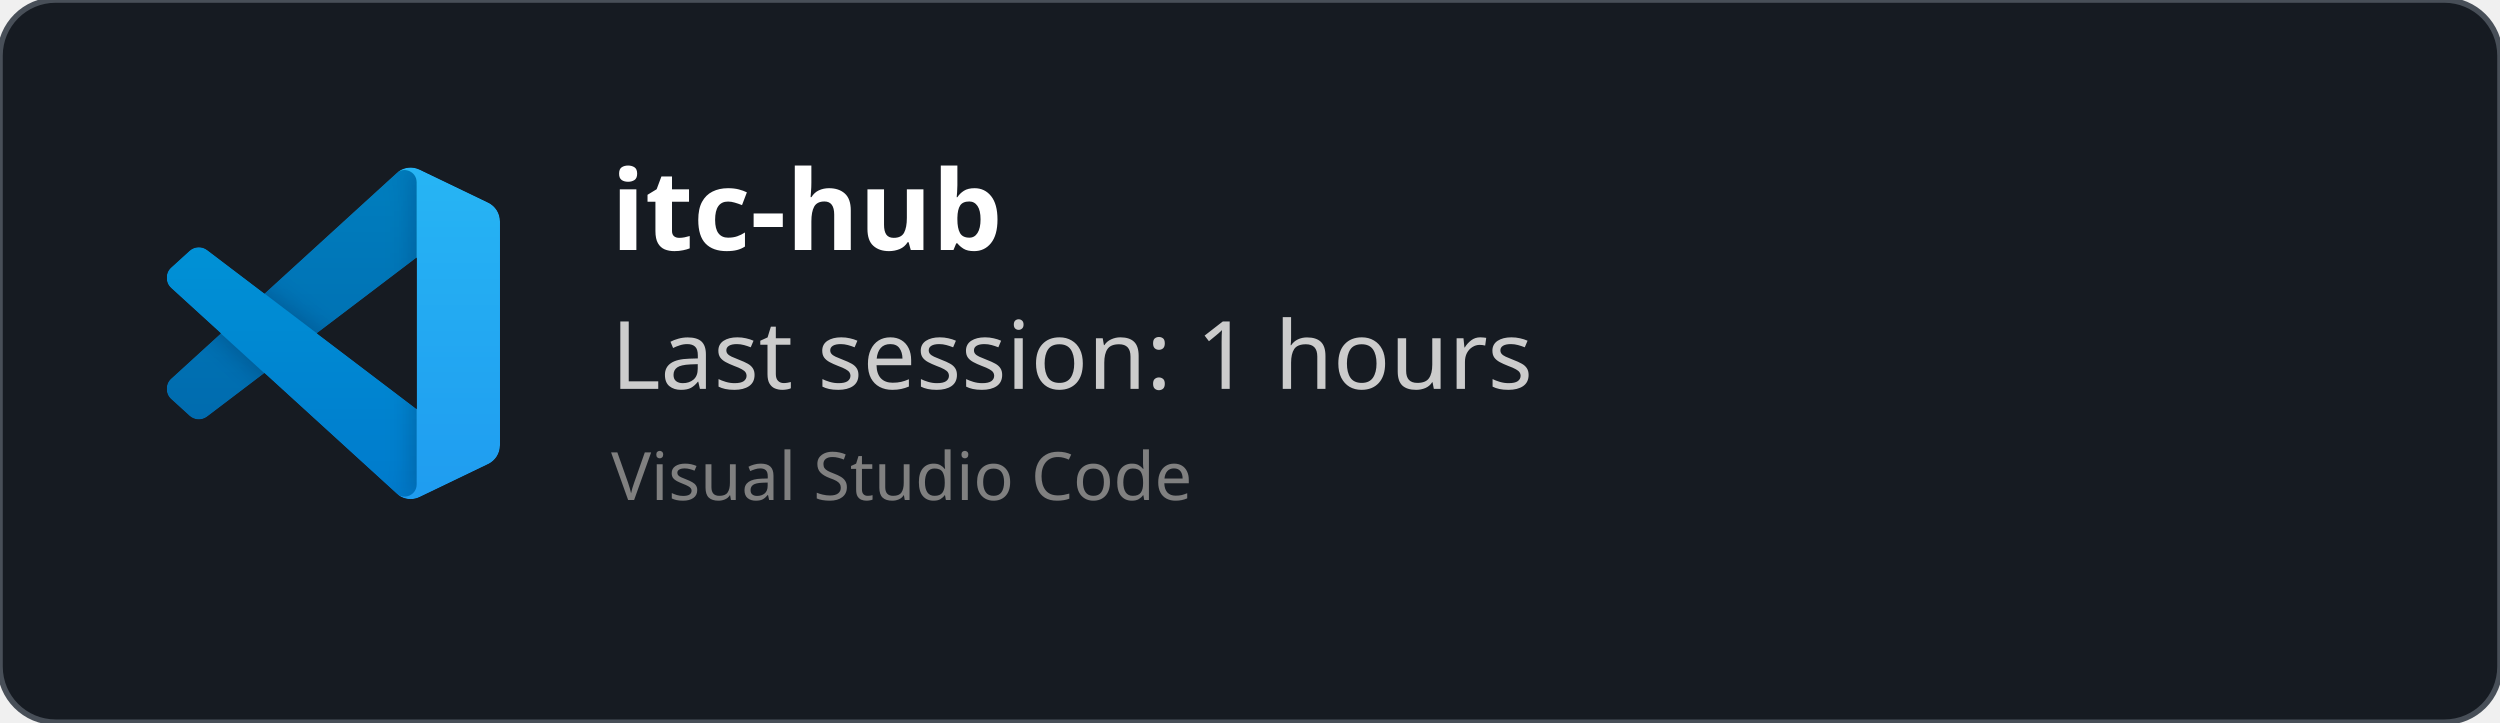
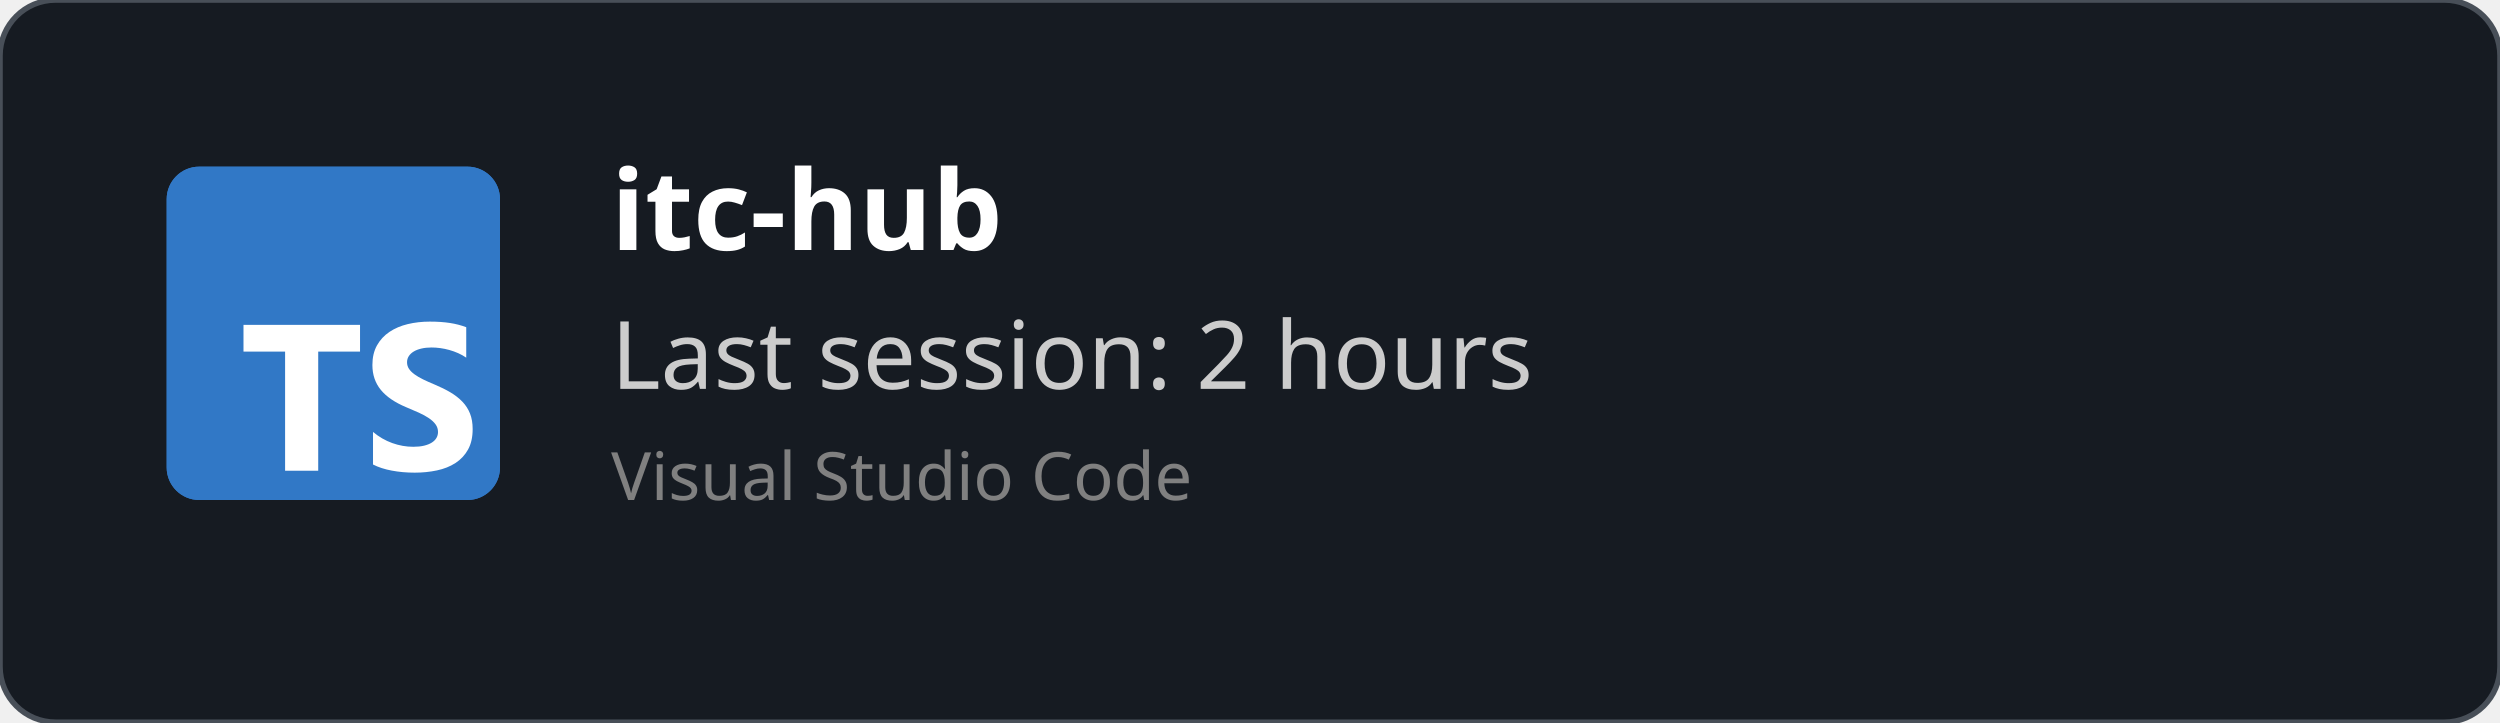
<svg xmlns="http://www.w3.org/2000/svg" width="450" height="130" viewBox="0 0 450 130" fill="none" role="img">
  <style>
    *{
        font-family: 'Segoe UI', Ubuntu, monospace
    }
    </style>
  <defs>
    <clipPath id="horizontalClip" x="20" y="20" width="500" height="200">
      <rect x="90" y="20" width="300" height="50" />
    </clipPath>
  </defs>
  <rect width="450" height="130" fill="rgba(22,27,34)" stroke="#484f58" stroke-width="1" fill-opacity="1" stroke-opacity="1" x="0" y="0" rx="10px" ry="10px">
    </rect>
-   <svg width="60" height="60" x="30" y="30" viewBox="0 0 100 100" fill="none" id="vscode">
-     <mask id="mask0" mask-type="alpha" maskUnits="userSpaceOnUse" x="0" y="0" width="100" height="100">
-       <path fill-rule="evenodd" clip-rule="evenodd" d="M70.912 99.317C72.487 99.931 74.283 99.891 75.873 99.126L96.461 89.22C98.624 88.179 100 85.989 100 83.587V16.413C100 14.011 98.624 11.822 96.461 10.781L75.873 0.874C73.786 -0.13 71.345 0.116 69.513 1.447C69.252 1.637 69.003 1.849 68.769 2.083L29.355 38.041L12.187 25.01C10.589 23.797 8.354 23.896 6.869 25.246L1.363 30.255C-0.453 31.906 -0.455 34.763 1.359 36.417L16.247 50L1.359 63.583C-0.455 65.237 -0.453 68.094 1.363 69.745L6.869 74.754C8.354 76.104 10.589 76.204 12.187 74.99L29.355 61.959L68.769 97.917C69.392 98.541 70.125 99.01 70.912 99.317ZM75.015 27.299L45.109 50L75.015 72.701V27.299Z" fill="white" />
-     </mask>
-     <g mask="url(#mask0)">
-       <path d="M96.461 10.796L75.857 0.876C73.472 -0.273 70.622 0.212 68.75 2.083L1.299 63.583C-0.516 65.237 -0.514 68.094 1.303 69.745L6.813 74.754C8.298 76.104 10.535 76.204 12.134 74.99L93.361 13.37C96.086 11.303 100 13.246 100 16.667V16.427C100 14.027 98.625 11.838 96.461 10.796Z" fill="#0065A9" />
-       <g filter="url(#filter0_d)">
-         <path d="M96.461 89.204L75.857 99.124C73.472 100.273 70.622 99.788 68.75 97.917L1.299 36.417C-0.516 34.763 -0.514 31.906 1.303 30.255L6.813 25.246C8.298 23.896 10.535 23.796 12.134 25.009L93.361 86.63C96.086 88.697 100 86.754 100 83.333V83.573C100 85.974 98.625 88.162 96.461 89.204Z" fill="#007ACC" />
-       </g>
-       <g filter="url(#filter1_d)">
-         <path d="M75.858 99.126C73.472 100.274 70.622 99.788 68.75 97.917C71.056 100.223 75 98.59 75 95.328V4.672C75 1.41 71.056 -0.223 68.75 2.083C70.622 0.211 73.472 -0.274 75.858 0.874L96.459 10.781C98.623 11.822 100 14.011 100 16.413V83.587C100 85.989 98.623 88.179 96.459 89.22L75.858 99.126Z" fill="#1F9CF0" />
-       </g>
-       <g style="mix-blend-mode:overlay" opacity="0.25">
-         <path fill-rule="evenodd" clip-rule="evenodd" d="M70.851 99.317C72.426 99.931 74.222 99.891 75.812 99.126L96.4 89.22C98.563 88.179 99.939 85.989 99.939 83.587V16.413C99.939 14.011 98.564 11.822 96.4 10.781L75.812 0.874C73.725 -0.13 71.284 0.116 69.453 1.447C69.191 1.637 68.942 1.849 68.708 2.083L29.294 38.041L12.126 25.01C10.528 23.796 8.293 23.896 6.809 25.246L1.302 30.255C-0.513 31.906 -0.515 34.763 1.298 36.417L16.186 50L1.298 63.583C-0.515 65.237 -0.513 68.094 1.302 69.745L6.809 74.754C8.293 76.104 10.528 76.204 12.126 74.99L29.294 61.959L68.708 97.917C69.332 98.54 70.064 99.01 70.851 99.317ZM74.954 27.299L45.048 50L74.954 72.701V27.299Z" fill="url(#paint0_linear)" />
-       </g>
-     </g>
-     <defs>
-       <filter id="filter0_d" x="-8.394" y="15.829" width="116.727" height="92.246" filterUnits="userSpaceOnUse" color-interpolation-filters="sRGB">
-         <feFlood flood-opacity="0" result="BackgroundImageFix" />
-         <feColorMatrix in="SourceAlpha" type="matrix" values="0 0 0 0 0 0 0 0 0 0 0 0 0 0 0 0 0 0 127 0" />
-         <feOffset />
-         <feGaussianBlur stdDeviation="4.167" />
-         <feColorMatrix type="matrix" values="0 0 0 0 0 0 0 0 0 0 0 0 0 0 0 0 0 0 0.25 0" />
-         <feBlend mode="overlay" in2="BackgroundImageFix" result="effect1_dropShadow" />
-         <feBlend mode="normal" in="SourceGraphic" in2="effect1_dropShadow" result="shape" />
-       </filter>
-       <filter id="filter1_d" x="60.417" y="-8.076" width="47.917" height="116.151" filterUnits="userSpaceOnUse" color-interpolation-filters="sRGB">
-         <feFlood flood-opacity="0" result="BackgroundImageFix" />
-         <feColorMatrix in="SourceAlpha" type="matrix" values="0 0 0 0 0 0 0 0 0 0 0 0 0 0 0 0 0 0 127 0" />
-         <feOffset />
-         <feGaussianBlur stdDeviation="4.167" />
-         <feColorMatrix type="matrix" values="0 0 0 0 0 0 0 0 0 0 0 0 0 0 0 0 0 0 0.25 0" />
-         <feBlend mode="overlay" in2="BackgroundImageFix" result="effect1_dropShadow" />
-         <feBlend mode="normal" in="SourceGraphic" in2="effect1_dropShadow" result="shape" />
-       </filter>
-       <linearGradient id="paint0_linear" x1="49.939" y1="0.258" x2="49.939" y2="99.742" gradientUnits="userSpaceOnUse">
-         <stop stop-color="white" />
-         <stop offset="1" stop-color="white" stop-opacity="0" />
-       </linearGradient>
-     </defs>
+   <svg fill="none" height="60" viewBox="0 0 512 512" width="60" x="30" y="30">
+     <rect fill="#3178c6" height="512" rx="50" width="512" />
+     <rect fill="#3178c6" height="512" rx="50" width="512" />
+     <path clip-rule="evenodd" d="m316.939 407.424v50.061c8.138 4.172 17.763 7.3 28.875 9.386s22.823 3.129 35.135 3.129c11.999 0 23.397-1.147 34.196-3.442 10.799-2.294 20.268-6.075 28.406-11.342 8.138-5.266 14.581-12.15 19.328-20.65s7.121-19.007 7.121-31.522c0-9.074-1.356-17.026-4.069-23.857s-6.625-12.906-11.738-18.225c-5.112-5.319-11.242-10.091-18.389-14.315s-15.207-8.213-24.18-11.967c-6.573-2.712-12.468-5.345-17.685-7.9-5.217-2.556-9.651-5.163-13.303-7.822-3.652-2.66-6.469-5.476-8.451-8.448-1.982-2.973-2.974-6.336-2.974-10.091 0-3.441.887-6.544 2.661-9.308s4.278-5.136 7.512-7.118c3.235-1.981 7.199-3.52 11.894-4.615 4.696-1.095 9.912-1.642 15.651-1.642 4.173 0 8.581.313 13.224.938 4.643.626 9.312 1.591 14.008 2.894 4.695 1.304 9.259 2.947 13.694 4.928 4.434 1.982 8.529 4.276 12.285 6.884v-46.776c-7.616-2.92-15.937-5.084-24.962-6.492s-19.381-2.112-31.066-2.112c-11.895 0-23.163 1.278-33.805 3.833s-20.006 6.544-28.093 11.967c-8.086 5.424-14.476 12.333-19.171 20.729-4.695 8.395-7.043 18.433-7.043 30.114 0 14.914 4.304 27.638 12.912 38.172 8.607 10.533 21.675 19.45 39.204 26.751 6.886 2.816 13.303 5.579 19.25 8.291s11.086 5.528 15.415 8.448c4.33 2.92 7.747 6.101 10.252 9.543 2.504 3.441 3.756 7.352 3.756 11.733 0 3.233-.783 6.231-2.348 8.995s-3.939 5.162-7.121 7.196-7.147 3.624-11.894 4.771c-4.748 1.148-10.303 1.721-16.668 1.721-10.851 0-21.597-1.903-32.24-5.71-10.642-3.806-20.502-9.516-29.579-17.13zm-84.159-123.342h64.22v-41.082h-179v41.082h63.906v182.918h50.874z" fill="#fff" fill-rule="evenodd" />
  </svg>
  <text x="110" y="45" font-size="20" clip-path="url(#horizontalClip)" font-weight="bold" font-family="Ubuntu" fill="white">
    itc-hub
    </text>
  <text x="110" y="70" font-size="17px" font-family="Ubuntu" fill="#ccc">
-     Last session: 1 hours
+     Last session: 2 hours
    </text>
  <text x="110" y="90" font-size="12px" font-family="Ubuntu" fill="grey">
    Visual Studio Code
    </text>
</svg>
